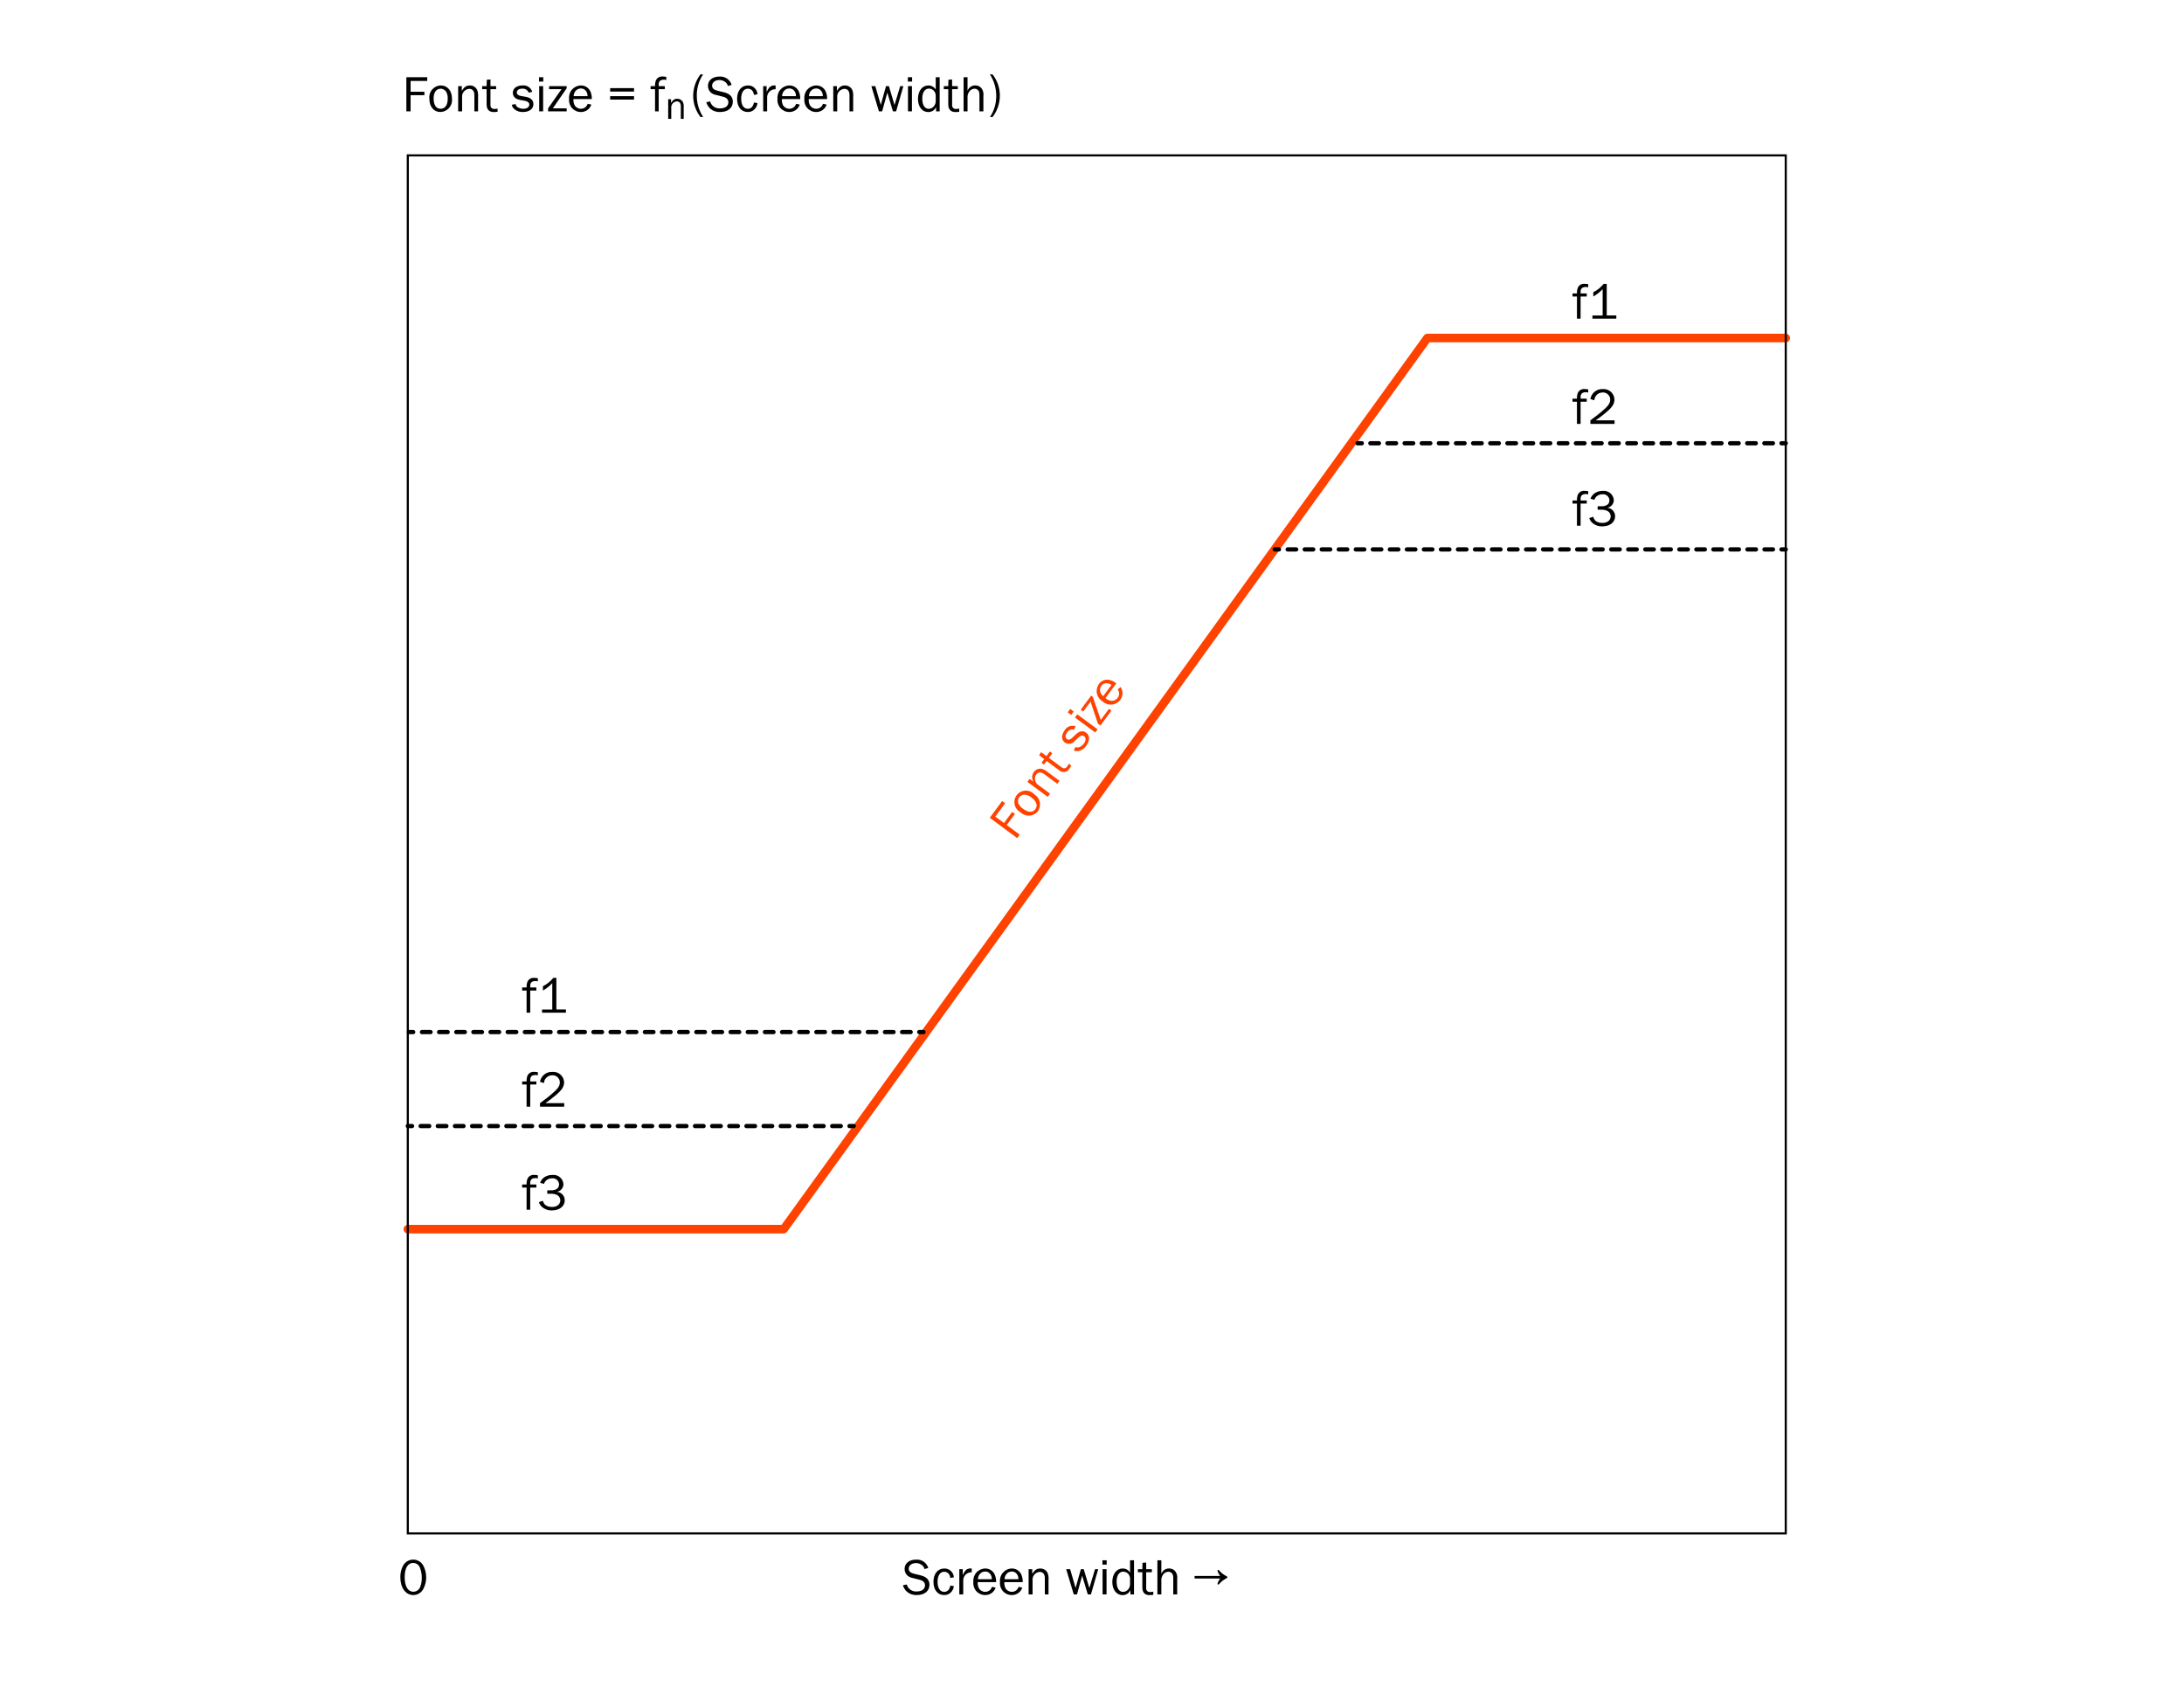
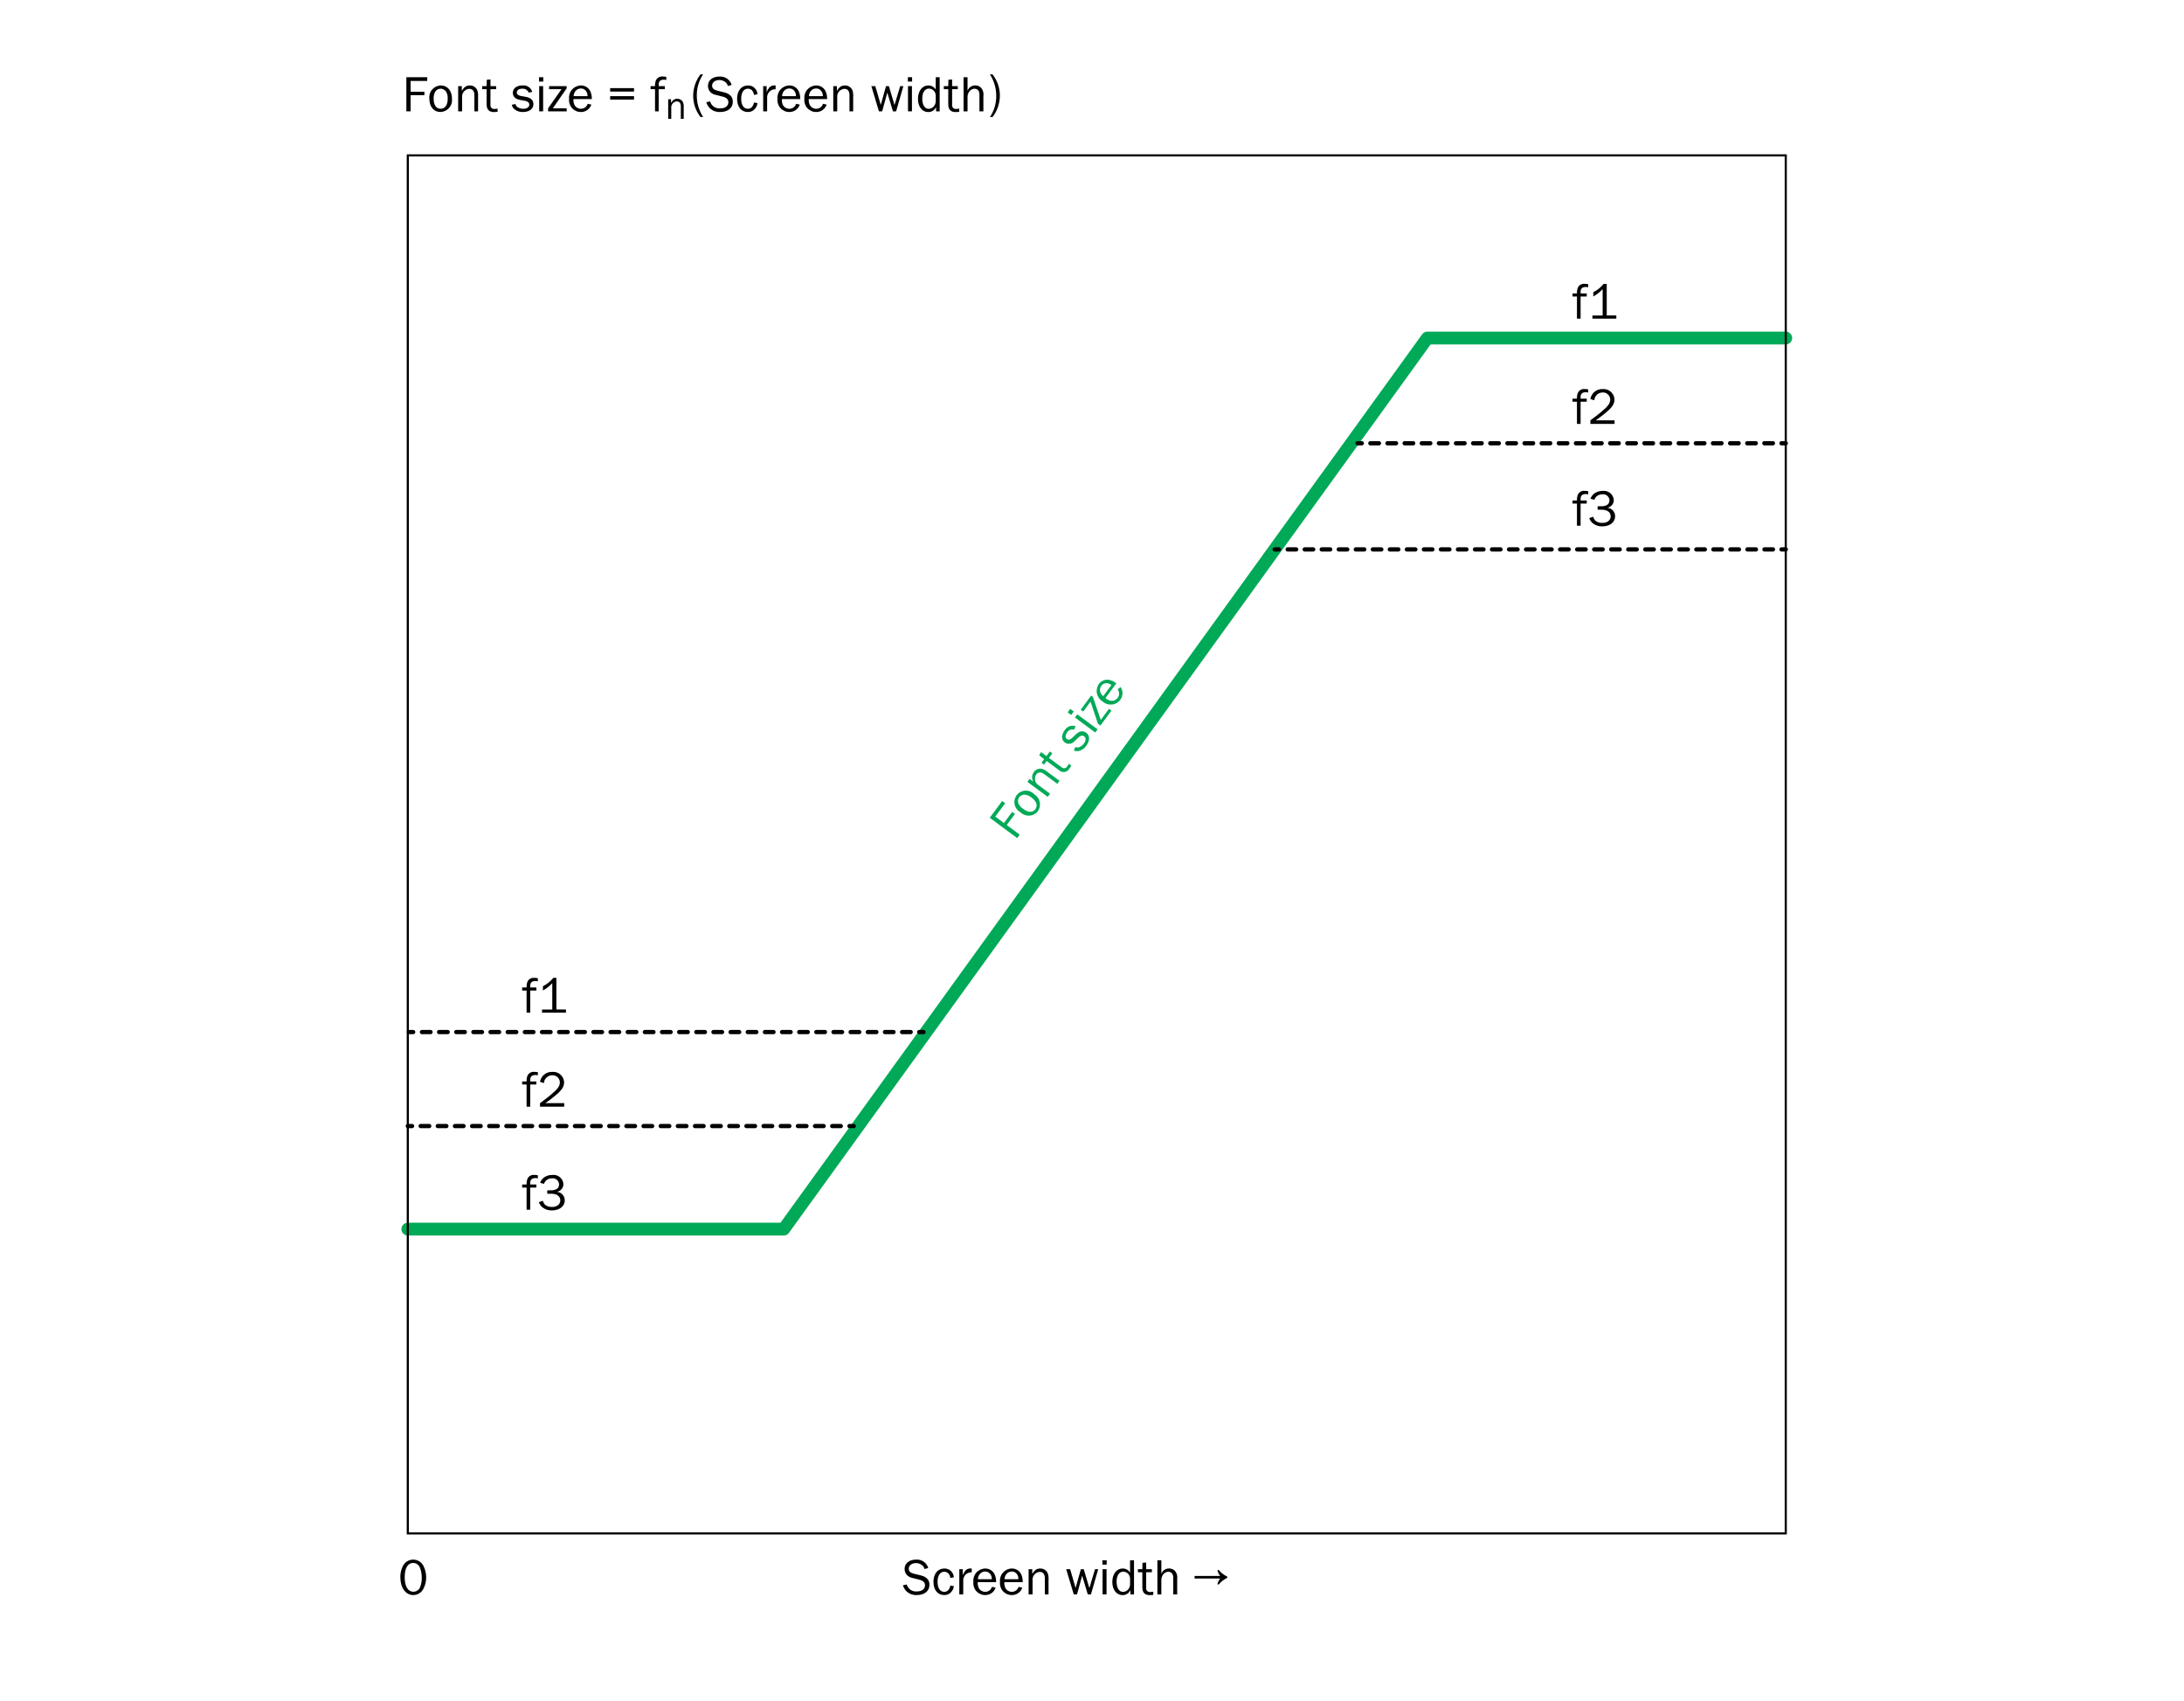
<svg xmlns="http://www.w3.org/2000/svg" width="256" height="199.333" viewBox="0 0 256 199.333">
  <defs>
    <style>
      .cls-1 {
        isolation: isolate;
      }

-       .cls-2, .cls-3, .cls-5 {
+       .cls-2,
+       .cls-3,
+       .cls-5 {
        mix-blend-mode: multiply;
      }

-       .cls-10, .cls-3, .cls-5, .cls-6, .cls-7, .cls-8, .cls-9 {
+       .cls-10,
+       .cls-3,
+       .cls-5,
+       .cls-6,
+       .cls-7,
+       .cls-8,
+       .cls-9 {
        fill: none;
      }

-       .cls-10, .cls-3, .cls-6, .cls-7, .cls-8, .cls-9 {
+       .cls-10,
+       .cls-3,
+       .cls-6,
+       .cls-7,
+       .cls-8,
+       .cls-9 {
        stroke: #000;
      }

      .cls-3 {
        stroke-miterlimit: 10;
        stroke-width: 0.25px;
      }

      .cls-4 {
-         fill: #ff4200;
+         fill: #00a957;
      }

      .cls-5 {
-         stroke: #ff4200;
+         stroke: #00a957;
+         stroke-width: 1.5px;
      }

-       .cls-10, .cls-5, .cls-6, .cls-7, .cls-8, .cls-9 {
+       .cls-10,
+       .cls-5,
+       .cls-6,
+       .cls-7,
+       .cls-8,
+       .cls-9 {
        stroke-linecap: round;
        stroke-linejoin: round;
      }

-       .cls-10, .cls-6, .cls-7, .cls-8, .cls-9 {
+       .cls-10,
+       .cls-6,
+       .cls-7,
+       .cls-8,
+       .cls-9 {
        stroke-width: 0.5px;
      }

      .cls-7 {
        stroke-dasharray: 1.005 1.005;
      }

      .cls-8 {
        stroke-dasharray: 1.004 1.004;
      }

      .cls-9 {
        stroke-dasharray: 1.005 1.005;
      }

      .cls-10 {
        stroke-dasharray: 0.998 0.998;
      }
    </style>
  </defs>
  <g class="cls-1">
    <g id="Layer_1" data-name="Layer 1">
      <g>
        <path d="M62.871,116.099h-.72v2.597h-.426v-2.597h-.522v-.359h.522a1.755,1.755,0,0,1,.096-.66.78.78,0,0,1,.785-.468,2.926,2.926,0,0,1,.439.042v.372a.856.856,0,0,0-.276-.042c-.306,0-.498.096-.564.282-.054.126-.054.149-.054.474h.72Z" />
        <path d="M66.338,118.695H63.537v-.372h1.199v-3.088a4.467,4.467,0,0,1-1.098.863v-.504a3.568,3.568,0,0,0,1.218-.978h.359v3.706h1.122Z" />
      </g>
      <g>
        <path d="M185.992,34.752h-.721v2.597h-.426V34.752h-.521v-.359h.521a1.755,1.755,0,0,1,.096-.66.781.781,0,0,1,.785-.468,2.937,2.937,0,0,1,.439.042v.372a.865.865,0,0,0-.277-.042c-.305,0-.498.096-.562.282-.055.126-.055.149-.055.474h.721Z" />
        <path d="M189.459,37.349h-2.801v-.372h1.199V33.889a4.489,4.489,0,0,1-1.098.863v-.504a3.564,3.564,0,0,0,1.217-.978h.359v3.706h1.123Z" />
      </g>
      <g>
        <path d="M185.992,47.085h-.721v2.597h-.426V47.085h-.521v-.359h.521a1.756,1.756,0,0,1,.096-.66.781.781,0,0,1,.785-.468,2.948,2.948,0,0,1,.439.042v.372a.865.865,0,0,0-.277-.042c-.305,0-.498.096-.562.282-.055.126-.055.149-.055.474h.721Z" />
        <path d="M189.254,49.682H186.418v-.414c.875-.653.875-.653,1.318-1.025.781-.653,1.008-.972,1.008-1.427A.844.844,0,0,0,187.846,46a.955.955,0,0,0-.768.384.905.905,0,0,0-.193.533l-.467-.144a1.392,1.392,0,0,1,1.434-1.17,1.275,1.275,0,0,1,1.391,1.206c0,.558-.275.959-1.139,1.661-.342.281-.654.516-1.057.797h2.207Z" />
      </g>
      <g>
        <path d="M185.992,59.02h-.721v2.597h-.426V59.02h-.521v-.359h.521a1.754,1.754,0,0,1,.096-.66.781.781,0,0,1,.785-.468,2.937,2.937,0,0,1,.439.042v.372a.862.862,0,0,0-.277-.042c-.305,0-.498.096-.562.282-.055.126-.055.149-.055.474h.721Z" />
        <path d="M187.27,59.339h.455c.594,0,.93-.252.93-.702a.741.741,0,0,0-.834-.701,1.016,1.016,0,0,0-.713.275.898.898,0,0,0-.223.372l-.455-.126a1.354,1.354,0,0,1,.449-.618,1.615,1.615,0,0,1,.984-.3,1.161,1.161,0,0,1,1.301,1.062.907.907,0,0,1-.768.912.999.999,0,0,1,.924.995c0,.708-.617,1.188-1.518,1.188a1.665,1.665,0,0,1-1.055-.33,1.264,1.264,0,0,1-.463-.642l.469-.156a1.01,1.01,0,0,0,.281.486,1.204,1.204,0,0,0,.785.233,1.045,1.045,0,0,0,.75-.239.723.723,0,0,0,.229-.528c0-.485-.402-.779-1.074-.779H187.27Z" />
      </g>
      <g>
        <path d="M62.871,127.115h-.72v2.598h-.426v-2.598h-.522v-.359h.522a1.759,1.759,0,0,1,.096-.66.781.781,0,0,1,.785-.467,2.901,2.901,0,0,1,.439.041v.373a.834.834,0,0,0-.276-.043c-.306,0-.498.096-.564.283-.054.125-.054.148-.054.473h.72Z" />
        <path d="M66.134,129.713H63.297v-.414c.876-.654.876-.654,1.319-1.025.78-.654,1.008-.973,1.008-1.428a.845.845,0,0,0-.899-.815.955.955,0,0,0-.768.383.908.908,0,0,0-.192.533l-.468-.143a1.392,1.392,0,0,1,1.434-1.17,1.275,1.275,0,0,1,1.392,1.205c0,.559-.276.959-1.14,1.662-.342.281-.653.516-1.056.797h2.207Z" />
      </g>
      <g>
        <path d="M62.871,139.196h-.72v2.597h-.426v-2.597h-.522v-.359h.522a1.754,1.754,0,0,1,.096-.66.78.78,0,0,1,.785-.468,2.926,2.926,0,0,1,.439.042v.372a.856.856,0,0,0-.276-.042c-.306,0-.498.096-.564.282-.054.126-.054.149-.054.474h.72Z" />
        <path d="M64.148,139.515h.456c.594,0,.93-.252.93-.702a.741.741,0,0,0-.834-.701,1.02,1.02,0,0,0-.714.275.898.898,0,0,0-.222.372l-.455-.126a1.34,1.34,0,0,1,.449-.618,1.615,1.615,0,0,1,.983-.3,1.161,1.161,0,0,1,1.302,1.062.908.908,0,0,1-.767.912.999.999,0,0,1,.923.995c0,.708-.617,1.188-1.517,1.188a1.669,1.669,0,0,1-1.056-.33,1.264,1.264,0,0,1-.462-.642l.468-.156a1.004,1.004,0,0,0,.282.486,1.205,1.205,0,0,0,.785.233,1.045,1.045,0,0,0,.75-.239.725.725,0,0,0,.228-.528c0-.485-.401-.779-1.073-.779h-.456Z" />
      </g>
      <g class="cls-2">
        <path d="M47.633,13.05v-4h2.446v.438H48.13v1.266H49.749v.402H48.13V13.05Z" />
        <path d="M52.983,11.604a1.398,1.398,0,0,1-1.367,1.523c-.774,0-1.29-.624-1.29-1.565a1.385,1.385,0,0,1,1.338-1.547C52.468,10.016,52.983,10.639,52.983,11.604Zm-1.949-.888a1.499,1.499,0,0,0-.204.84c0,.762.3,1.193.821,1.193.517,0,.828-.438.828-1.169a1.446,1.446,0,0,0-.21-.87.795.795,0,0,0-.624-.317A.768.768,0,0,0,51.034,10.717Z" />
        <path d="M55.605,13.05V11.148c0-.479-.216-.737-.611-.737a.906.906,0,0,0-.827,1.014V13.05h-.462v-2.956H54.13v.545c.306-.468.539-.623.947-.623a.934.934,0,0,1,.852.516,1.825,1.825,0,0,1,.108.81V13.05Z" />
        <path d="M58.323,13.098a2.576,2.576,0,0,1-.438.036c-.558,0-.846-.306-.846-.899V10.453h-.521v-.359H57.04l.019-.744.432-.036v.78h.665v.359H57.49v1.853a.417.417,0,0,0,.48.461,1.751,1.751,0,0,0,.353-.035Z" />
        <path d="M60.431,12.192a.589.589,0,0,0,.191.336,1.203,1.203,0,0,0,.726.222c.414,0,.695-.192.695-.479,0-.24-.174-.39-.509-.456L60.91,11.7c-.504-.096-.798-.396-.798-.815,0-.521.444-.869,1.115-.869a1.076,1.076,0,0,1,1.164.749l-.42.091a.733.733,0,0,0-.756-.462c-.384,0-.636.174-.636.438,0,.222.15.353.462.414l.582.102c.606.108.899.396.899.876,0,.539-.486.905-1.218.905a1.466,1.466,0,0,1-1.007-.33.899.899,0,0,1-.307-.516Z" />
        <path d="M63.682,9.56h-.498V9.05h.498Zm-.018,3.49h-.462v-2.956h.462Z" />
        <path d="M66.424,13.05H64.247v-.353l1.57-2.243H64.366v-.359h2.058v.252l-1.625,2.351h1.625Z" />
        <path d="M69.316,12.258a1.268,1.268,0,0,1-1.254.87,1.379,1.379,0,0,1-1.355-1.541,1.415,1.415,0,0,1,1.374-1.571,1.198,1.198,0,0,1,1.115.684,2.05,2.05,0,0,1,.174.911H67.217a1.393,1.393,0,0,0,.12.689.848.848,0,0,0,.756.45.811.811,0,0,0,.617-.27,1.019,1.019,0,0,0,.181-.312Zm-.45-.989a.926.926,0,0,0-.168-.588.704.704,0,0,0-.611-.312.797.797,0,0,0-.636.306,1.008,1.008,0,0,0-.21.594Z" />
        <path d="M74.319,10.327V10.73H71.519v-.402Zm0,.947v.402H71.519v-.402Z" />
        <path d="M77.927,10.453h-.72V13.05h-.426V10.453h-.522v-.359h.522a1.754,1.754,0,0,1,.096-.66.78.78,0,0,1,.785-.468,2.926,2.926,0,0,1,.439.042V9.38a.856.856,0,0,0-.276-.042c-.306,0-.498.096-.564.282-.054.126-.054.149-.054.474h.72Z" />
        <path d="M79.803,13.935v-1.48c0-.373-.168-.574-.476-.574a.707.707,0,0,0-.645.789v1.266h-.359V11.634h.332v.425c.237-.364.42-.485.737-.485a.728.728,0,0,1,.663.401,1.424,1.424,0,0,1,.084.63v1.331Z" />
        <path d="M82.114,13.718a4.027,4.027,0,0,1-.864-2.5,4.195,4.195,0,0,1,.857-2.501h.307a4.39,4.39,0,0,0-.738,2.477,4.582,4.582,0,0,0,.744,2.524Z" />
        <path d="M83.236,11.887a1.117,1.117,0,0,0,1.182.815c.6,0,.959-.276.959-.731,0-.306-.222-.534-.611-.63l-.798-.204a1.379,1.379,0,0,1-.659-.3,1.031,1.031,0,0,1-.324-.773c0-.653.54-1.092,1.35-1.092a1.385,1.385,0,0,1,1.427.983l-.449.126a.744.744,0,0,0-.252-.432,1.135,1.135,0,0,0-.744-.27c-.485,0-.846.275-.846.653,0,.318.186.492.654.606l.743.181c.684.161,1.031.533,1.031,1.104,0,.731-.581,1.205-1.48,1.205a1.639,1.639,0,0,1-1.17-.396,1.736,1.736,0,0,1-.462-.75Z" />
        <path d="M88.791,12.084a1.209,1.209,0,0,1-.348.726,1.049,1.049,0,0,1-.797.318c-.756,0-1.248-.612-1.248-1.554,0-.935.504-1.559,1.272-1.559a1.092,1.092,0,0,1,1.121,1.031l-.413.078a.98.98,0,0,0-.156-.45.677.677,0,0,0-.558-.281c-.485,0-.785.449-.785,1.169,0,.744.287,1.188.779,1.188.372,0,.623-.252.72-.737Z" />
        <path d="M89.458,13.05v-2.956h.401v.689a2.278,2.278,0,0,1,.306-.516.779.779,0,0,1,.582-.258c.036,0,.102.006.168.012v.438a.949.949,0,0,0-.995,1.025V13.05Z" />
        <path d="M93.747,12.258a1.268,1.268,0,0,1-1.254.87,1.379,1.379,0,0,1-1.355-1.541,1.415,1.415,0,0,1,1.374-1.571,1.198,1.198,0,0,1,1.115.684,2.052,2.052,0,0,1,.174.911H91.647a1.392,1.392,0,0,0,.12.689.848.848,0,0,0,.756.45.811.811,0,0,0,.617-.27,1.019,1.019,0,0,0,.181-.312Zm-.45-.989a.927.927,0,0,0-.168-.588.704.704,0,0,0-.611-.312.798.798,0,0,0-.636.306,1.008,1.008,0,0,0-.21.594Z" />
        <path d="M96.897,12.258a1.268,1.268,0,0,1-1.254.87,1.379,1.379,0,0,1-1.355-1.541,1.415,1.415,0,0,1,1.374-1.571,1.198,1.198,0,0,1,1.115.684,2.05,2.05,0,0,1,.174.911H94.798a1.392,1.392,0,0,0,.12.689.848.848,0,0,0,.756.45.811.811,0,0,0,.617-.27,1.019,1.019,0,0,0,.181-.312Zm-.45-.989a.927.927,0,0,0-.168-.588.704.704,0,0,0-.611-.312.798.798,0,0,0-.636.306,1.008,1.008,0,0,0-.21.594Z" />
        <path d="M99.573,13.05V11.148c0-.479-.216-.737-.611-.737a.906.906,0,0,0-.827,1.014V13.05h-.462v-2.956h.426v.545c.306-.468.539-.623.947-.623a.934.934,0,0,1,.852.516,1.825,1.825,0,0,1,.108.81V13.05Z" />
        <path d="M105.039,13.05h-.372l-.659-2.194-.606,2.194h-.378l-.887-2.956h.461l.642,2.2.617-2.2h.336l.659,2.213.666-2.213h.372Z" />
        <path d="M106.912,9.56h-.498V9.05h.498Zm-.018,3.49h-.462v-2.956h.462Z" />
        <path d="M110.144,13.05h-.42v-.504a.985.985,0,0,1-.935.588c-.695,0-1.188-.636-1.188-1.535,0-.935.498-1.583,1.212-1.583a.986.986,0,0,1,.869.48V9.05h.462Zm-.462-1.817a.878.878,0,0,0-.174-.545.807.807,0,0,0-.624-.307c-.474,0-.779.456-.779,1.158,0,.767.282,1.217.762,1.217a.813.813,0,0,0,.6-.3.925.925,0,0,0,.216-.606Z" />
        <path d="M112.436,13.098a2.576,2.576,0,0,1-.438.036c-.558,0-.846-.306-.846-.899V10.453h-.521v-.359h.521l.019-.744.432-.036v.78h.665v.359h-.665v1.853a.417.417,0,0,0,.48.461,1.751,1.751,0,0,0,.353-.035Z" />
        <path d="M114.807,13.05v-1.793a1.341,1.341,0,0,0-.059-.534.552.552,0,0,0-.516-.329.795.795,0,0,0-.576.281,1.089,1.089,0,0,0-.245.78V13.05h-.462v-4h.462v1.589a.953.953,0,0,1,.905-.629.903.903,0,0,1,.773.39,1.243,1.243,0,0,1,.18.857V13.05Z" />
        <path d="M116.339,8.717a4.035,4.035,0,0,1,.863,2.501,4.189,4.189,0,0,1-.857,2.5h-.306a4.392,4.392,0,0,0,.737-2.477,4.584,4.584,0,0,0-.744-2.524Z" />
      </g>
      <g class="cls-2">
        <path d="M106.285,185.715a1.116,1.116,0,0,0,1.182.816c.6,0,.959-.276.959-.732,0-.306-.223-.534-.611-.63l-.799-.204a1.37,1.37,0,0,1-.658-.3,1.028,1.028,0,0,1-.324-.773c0-.653.539-1.092,1.35-1.092a1.383,1.383,0,0,1,1.426.983l-.449.126a.739.739,0,0,0-.252-.432,1.13,1.13,0,0,0-.744-.27c-.484,0-.846.275-.846.653,0,.318.188.492.654.606l.744.181c.684.161,1.031.533,1.031,1.103,0,.731-.582,1.205-1.48,1.205a1.637,1.637,0,0,1-1.17-.396,1.726,1.726,0,0,1-.463-.75Z" />
        <path d="M111.809,185.912a1.198,1.198,0,0,1-.348.726,1.046,1.046,0,0,1-.797.318c-.756,0-1.248-.612-1.248-1.554,0-.935.504-1.558,1.272-1.558a1.092,1.092,0,0,1,1.121,1.031l-.412.078a.99.99,0,0,0-.156-.45.678.678,0,0,0-.559-.281c-.484,0-.785.449-.785,1.169,0,.744.287,1.188.779,1.188.373,0,.625-.252.721-.737Z" />
        <path d="M112.447,186.878v-2.956h.4v.689a2.272,2.272,0,0,1,.307-.516.777.777,0,0,1,.582-.258c.035,0,.102.006.168.012v.438a.949.949,0,0,0-.996,1.025v1.565Z" />
        <path d="M116.705,186.086a1.268,1.268,0,0,1-1.254.87,1.38,1.38,0,0,1-1.355-1.541,1.415,1.415,0,0,1,1.375-1.571,1.2,1.2,0,0,1,1.115.683,2.065,2.065,0,0,1,.174.911h-2.154a1.39,1.39,0,0,0,.121.689.847.847,0,0,0,.756.45.814.814,0,0,0,.617-.27,1.02,1.02,0,0,0,.18-.312Zm-.449-.989a.933.933,0,0,0-.168-.588.705.705,0,0,0-.611-.311.8.8,0,0,0-.637.306,1.008,1.008,0,0,0-.209.594Z" />
        <path d="M119.826,186.086a1.269,1.269,0,0,1-1.254.87,1.379,1.379,0,0,1-1.355-1.541,1.415,1.415,0,0,1,1.373-1.571,1.196,1.196,0,0,1,1.115.683,2.038,2.038,0,0,1,.174.911h-2.152a1.395,1.395,0,0,0,.119.689.849.849,0,0,0,.756.45.808.808,0,0,0,.617-.27,1.018,1.018,0,0,0,.182-.312Zm-.451-.989a.921.921,0,0,0-.168-.588.702.702,0,0,0-.611-.311.796.796,0,0,0-.635.306,1.008,1.008,0,0,0-.211.594Z" />
        <path d="M122.471,186.878v-1.901c0-.48-.215-.737-.611-.737a.906.906,0,0,0-.826,1.014v1.625H120.57v-2.956h.426v.545c.307-.467.539-.623.947-.623a.933.933,0,0,1,.852.516,1.82,1.82,0,0,1,.109.81v1.709Z" />
        <path d="M127.877,186.878h-.371l-.66-2.194-.606,2.194h-.379l-.887-2.956h.463l.641,2.2.617-2.2h.336l.66,2.213.666-2.213h.371Z" />
        <path d="M129.721,183.388h-.498v-.51h.498Zm-.018,3.49H129.24v-2.956h.463Z" />
        <path d="M132.924,186.878h-.42v-.504a.985.985,0,0,1-.935.588c-.695,0-1.188-.636-1.188-1.535,0-.936.498-1.583,1.211-1.583a.986.986,0,0,1,.869.479v-1.445h.463Zm-.463-1.817a.866.866,0,0,0-.174-.545.803.803,0,0,0-.623-.307c-.475,0-.779.456-.779,1.158,0,.768.281,1.217.762,1.217a.815.815,0,0,0,.6-.3.924.924,0,0,0,.215-.606Z" />
        <path d="M135.185,186.926a2.579,2.579,0,0,1-.438.036c-.558,0-.846-.306-.846-.899v-1.781h-.521v-.359h.521l.018-.744.432-.036v.78h.666v.359h-.666v1.854a.418.418,0,0,0,.48.461,1.75,1.75,0,0,0,.353-.035Z" />
        <path d="M137.525,186.878V185.085a1.315,1.315,0,0,0-.061-.534.55.55,0,0,0-.516-.329.797.797,0,0,0-.576.281,1.09,1.09,0,0,0-.244.78v1.595h-.463v-4h.463v1.589a.951.951,0,0,1,.904-.629.901.901,0,0,1,.773.39,1.244,1.244,0,0,1,.18.858v1.793Z" />
        <path d="M143.022,184.713a1.786,1.786,0,0,1-.312-.623.084.084,0,0,1,.09-.084c.043,0,.061.012.139.102a2.627,2.627,0,0,0,.791.618c.127.071.139.083.139.143s-.012.066-.186.162a2.626,2.626,0,0,0-.744.594c-.084.09-.096.102-.144.102a.083.083,0,0,1-.084-.084,1.72,1.72,0,0,1,.312-.624h-2.998v-.306Z" />
      </g>
      <g class="cls-2">
        <path d="M49.649,183.562a2.97,2.97,0,0,1,.306,1.338,2.873,2.873,0,0,1-.324,1.318,1.33,1.33,0,0,1-1.188.738c-.894,0-1.517-.857-1.517-2.088a2.808,2.808,0,0,1,.294-1.307,1.349,1.349,0,0,1,2.429,0Zm-2.213,1.295c0,1.074.378,1.709,1.013,1.709a.856.856,0,0,0,.828-.629,2.743,2.743,0,0,0,.162-.973,3.197,3.197,0,0,0-.204-1.188.854.854,0,0,0-.81-.586C47.796,183.191,47.437,183.803,47.437,184.857Z" />
      </g>
      <rect class="cls-3" x="47.801" y="18.213" width="161.518" height="161.518" />
      <g class="cls-2">
        <path class="cls-4" d="M119.232,98.231l-3.217-2.378,1.454-1.967.352.26-1.158,1.567,1.018.753.963-1.303.323.239-.962,1.302,1.523,1.127Z" />
        <path class="cls-4" d="M121.232,93.094a1.4,1.4,0,0,1,.413,2.006,1.366,1.366,0,0,1-2.026.105,1.347,1.347,0,1,1,1.613-2.111Zm-1.872,1.04a1.498,1.498,0,0,0,.555.663c.611.453,1.137.469,1.447.049.307-.415.141-.926-.447-1.36a1.45,1.45,0,0,0-.825-.349.796.796,0,0,0-.626.312A.773.773,0,0,0,119.36,94.134Z" />
        <path class="cls-4" d="M123.936,91.869l-1.529-1.131c-.386-.285-.721-.264-.956.055a.906.906,0,0,0,.323,1.268l1.308.965-.275.372-2.377-1.757.253-.344.439.324a1.035,1.035,0,0,1,.062-1.132.934.934,0,0,1,.92-.378,1.813,1.813,0,0,1,.716.394l1.374,1.017Z" />
        <path class="cls-4" d="M125.572,89.735a2.543,2.543,0,0,1-.232.374.777.777,0,0,1-1.226.144l-1.433-1.059-.31.42L122.083,89.4l.311-.418-.587-.458.228-.368.627.463.396-.534.289.214-.396.535,1.49,1.101a.417.417,0,0,0,.656-.112,1.671,1.671,0,0,0,.182-.305Z" />
        <path class="cls-4" d="M126.061,87.551a.582.582,0,0,0,.383.047,1.198,1.198,0,0,0,.61-.452c.246-.333.259-.674.028-.845-.193-.143-.417-.092-.67.139l-.463.433a.846.846,0,0,1-1.13.157c-.419-.31-.435-.874-.036-1.413a1.075,1.075,0,0,1,1.295-.491l-.177.392a.734.734,0,0,0-.821.333c-.229.309-.238.614-.025.771.178.132.373.089.607-.125l.428-.407c.446-.424.852-.488,1.238-.203.434.32.44.93.004,1.518a1.46,1.46,0,0,1-.863.613.897.897,0,0,1-.597-.061Z" />
        <path class="cls-4" d="M125.859,83.397l-.296.4-.41-.304.296-.4Zm2.796,2.088-.274.371-2.378-1.757.275-.371Z" />
        <path class="cls-4" d="M130.278,83.29l-1.295,1.75-.284-.21-.87-2.596-.863,1.166-.289-.213L127.9,81.533l.202.149.925,2.704.966-1.307Z" />
        <path class="cls-4" d="M131.343,80.518a1.267,1.267,0,0,1-.047,1.525,1.379,1.379,0,0,1-2.045.174,1.414,1.414,0,0,1-.445-2.039,1.198,1.198,0,0,1,1.213-.49,2.046,2.046,0,0,1,.835.402l-1.28,1.732a1.419,1.419,0,0,0,.626.314.85.85,0,0,0,.811-.341.809.809,0,0,0,.15-.656,1.024,1.024,0,0,0-.144-.331Zm-1.063-.227a.927.927,0,0,0-.573-.214.701.701,0,0,0-.613.306.797.797,0,0,0-.133.693,1.009,1.009,0,0,0,.353.521Z" />
      </g>
      <polyline class="cls-5" points="47.801 144.065 91.866 144.065 167.31 39.62 209.32 39.62" />
      <g class="cls-2">
        <g>
          <line class="cls-6" x1="108.25" y1="120.967" x2="107.75" y2="120.967" />
          <line class="cls-7" x1="106.745" y1="120.967" x2="48.933" y2="120.967" />
          <line class="cls-6" x1="48.431" y1="120.967" x2="47.931" y2="120.967" />
        </g>
      </g>
      <g class="cls-2">
        <g>
          <line class="cls-6" x1="209.32" y1="51.954" x2="208.82" y2="51.954" />
          <line class="cls-8" x1="207.815" y1="51.954" x2="160.126" y2="51.954" />
          <line class="cls-6" x1="159.624" y1="51.954" x2="159.124" y2="51.954" />
        </g>
      </g>
      <g class="cls-2">
        <g>
          <line class="cls-6" x1="47.801" y1="131.984" x2="48.301" y2="131.984" />
          <line class="cls-9" x1="49.307" y1="131.984" x2="99.074" y2="131.984" />
          <line class="cls-6" x1="99.576" y1="131.984" x2="100.076" y2="131.984" />
        </g>
      </g>
      <g class="cls-2">
        <g>
          <line class="cls-6" x1="209.32" y1="64.396" x2="208.82" y2="64.396" />
          <line class="cls-10" x1="207.821" y1="64.396" x2="150.413" y2="64.396" />
          <line class="cls-6" x1="149.914" y1="64.396" x2="149.414" y2="64.396" />
        </g>
      </g>
    </g>
  </g>
</svg>
